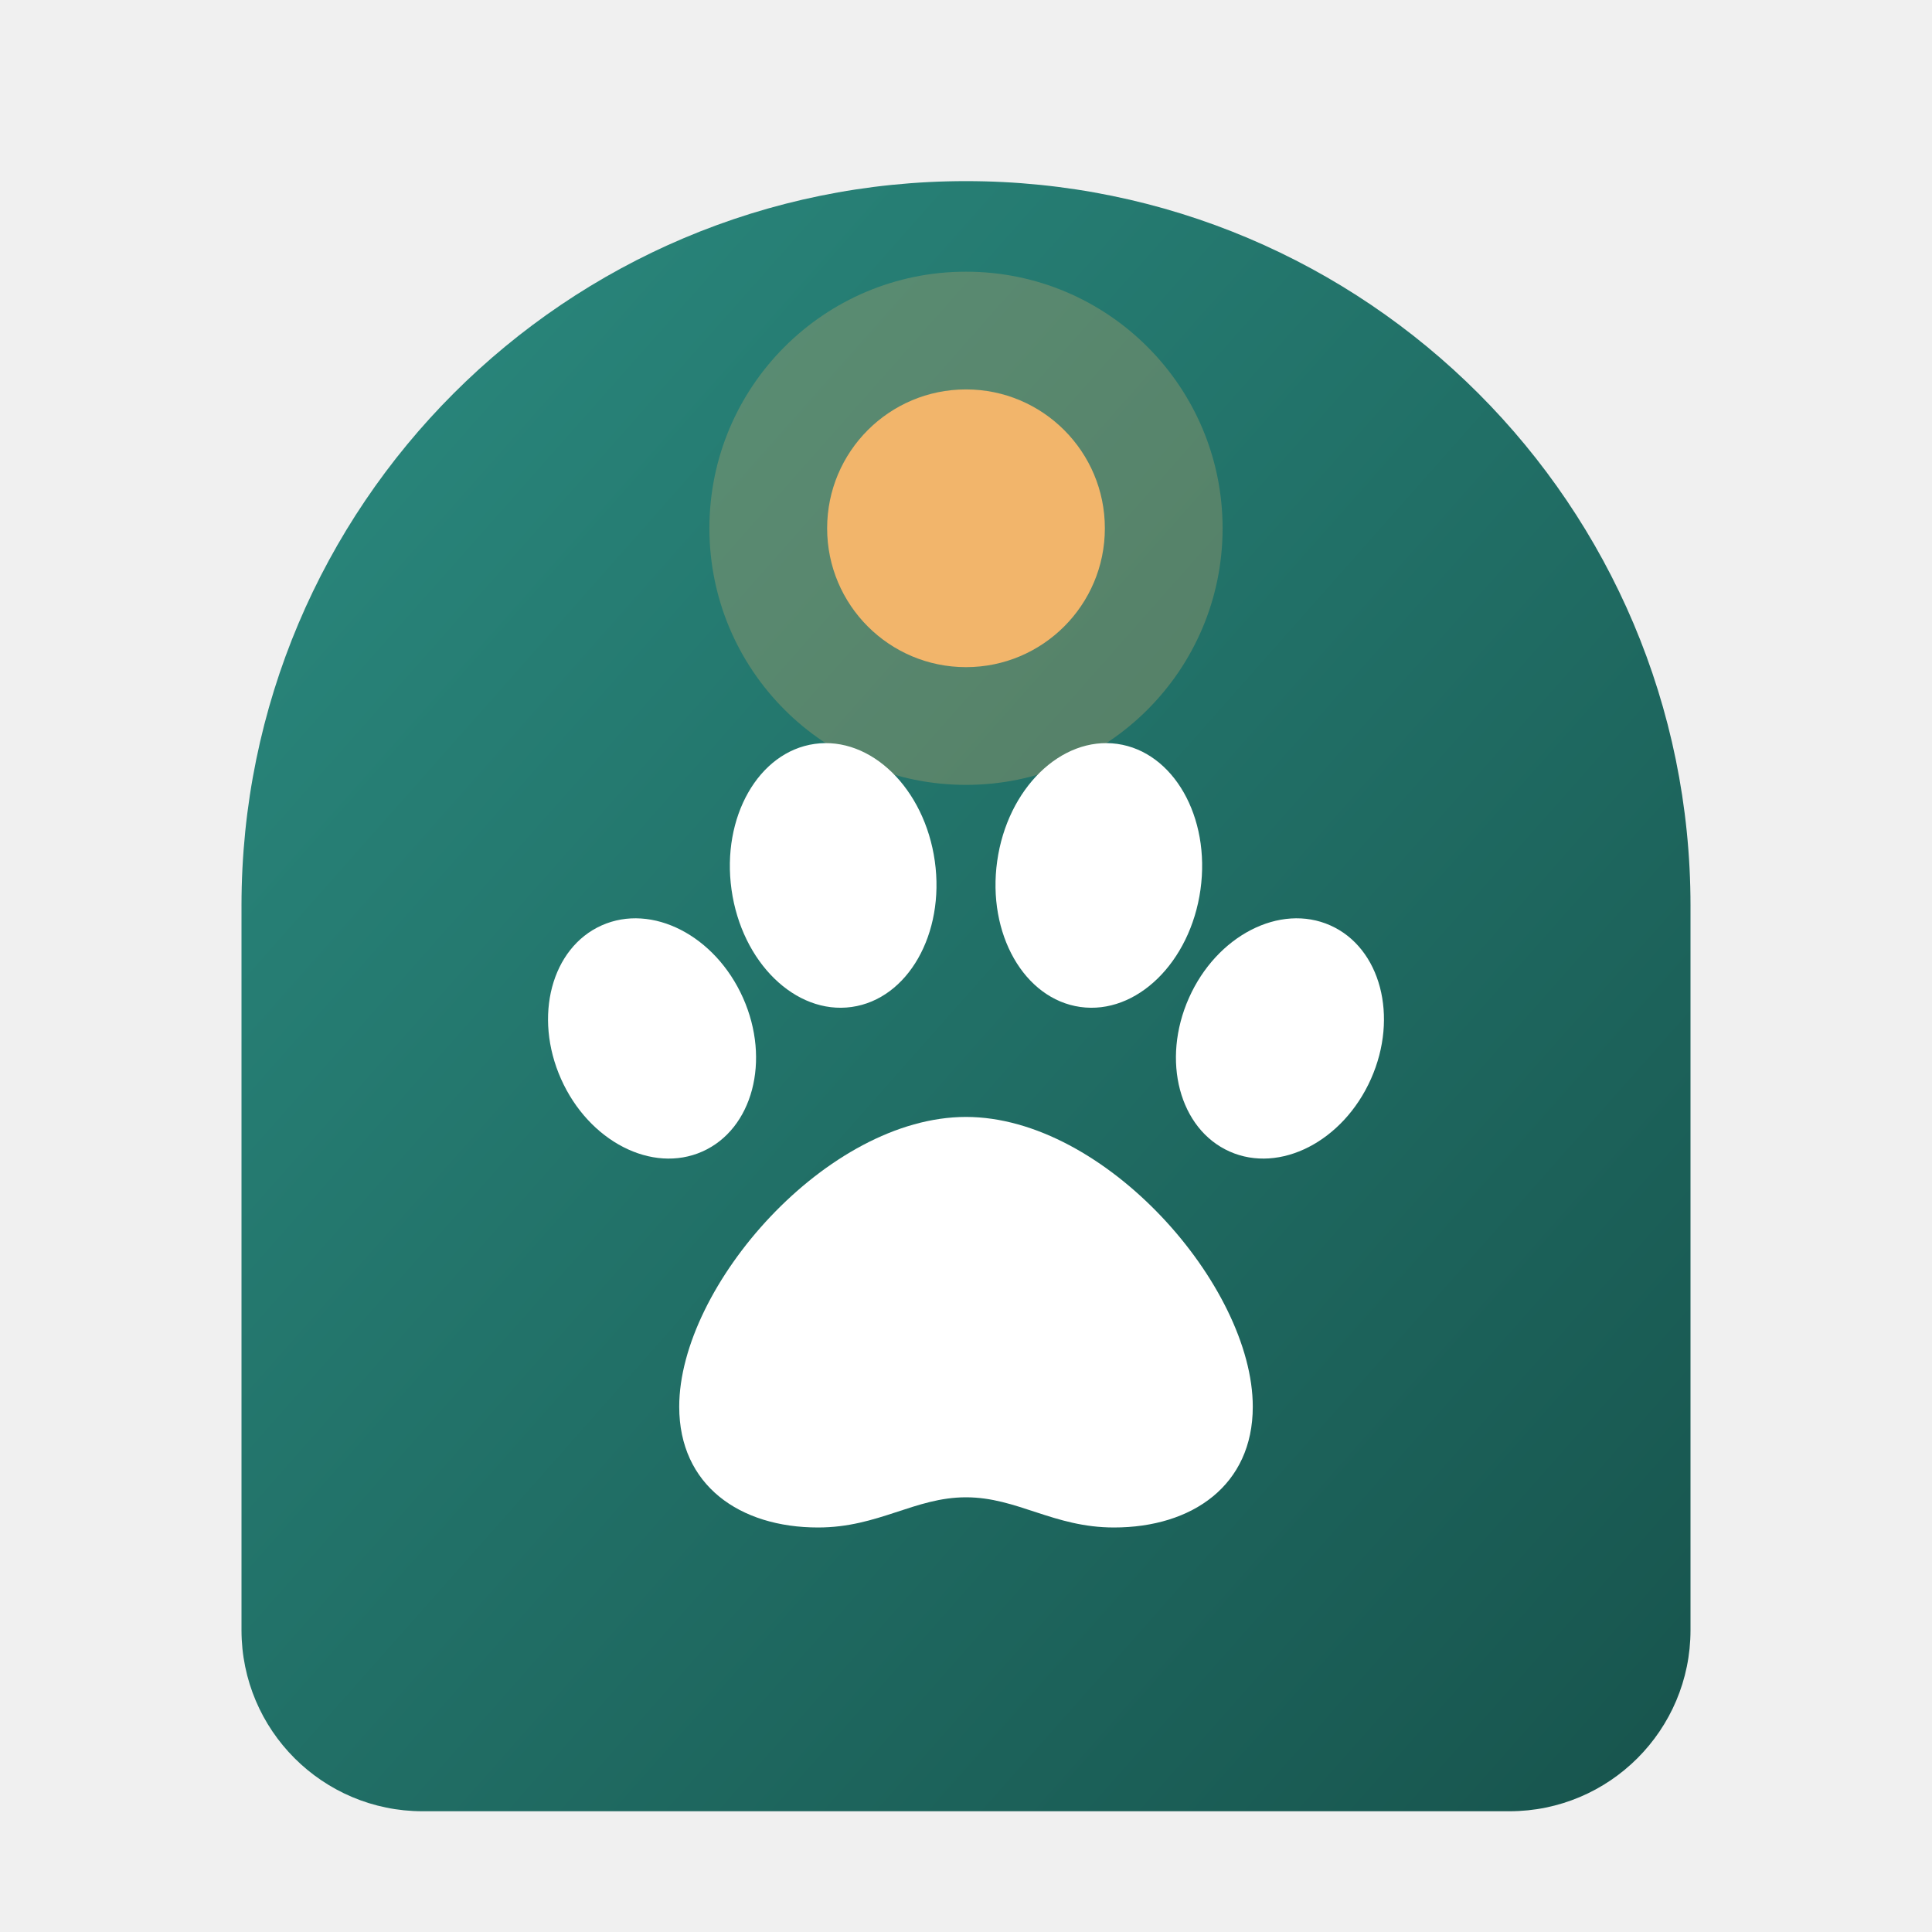
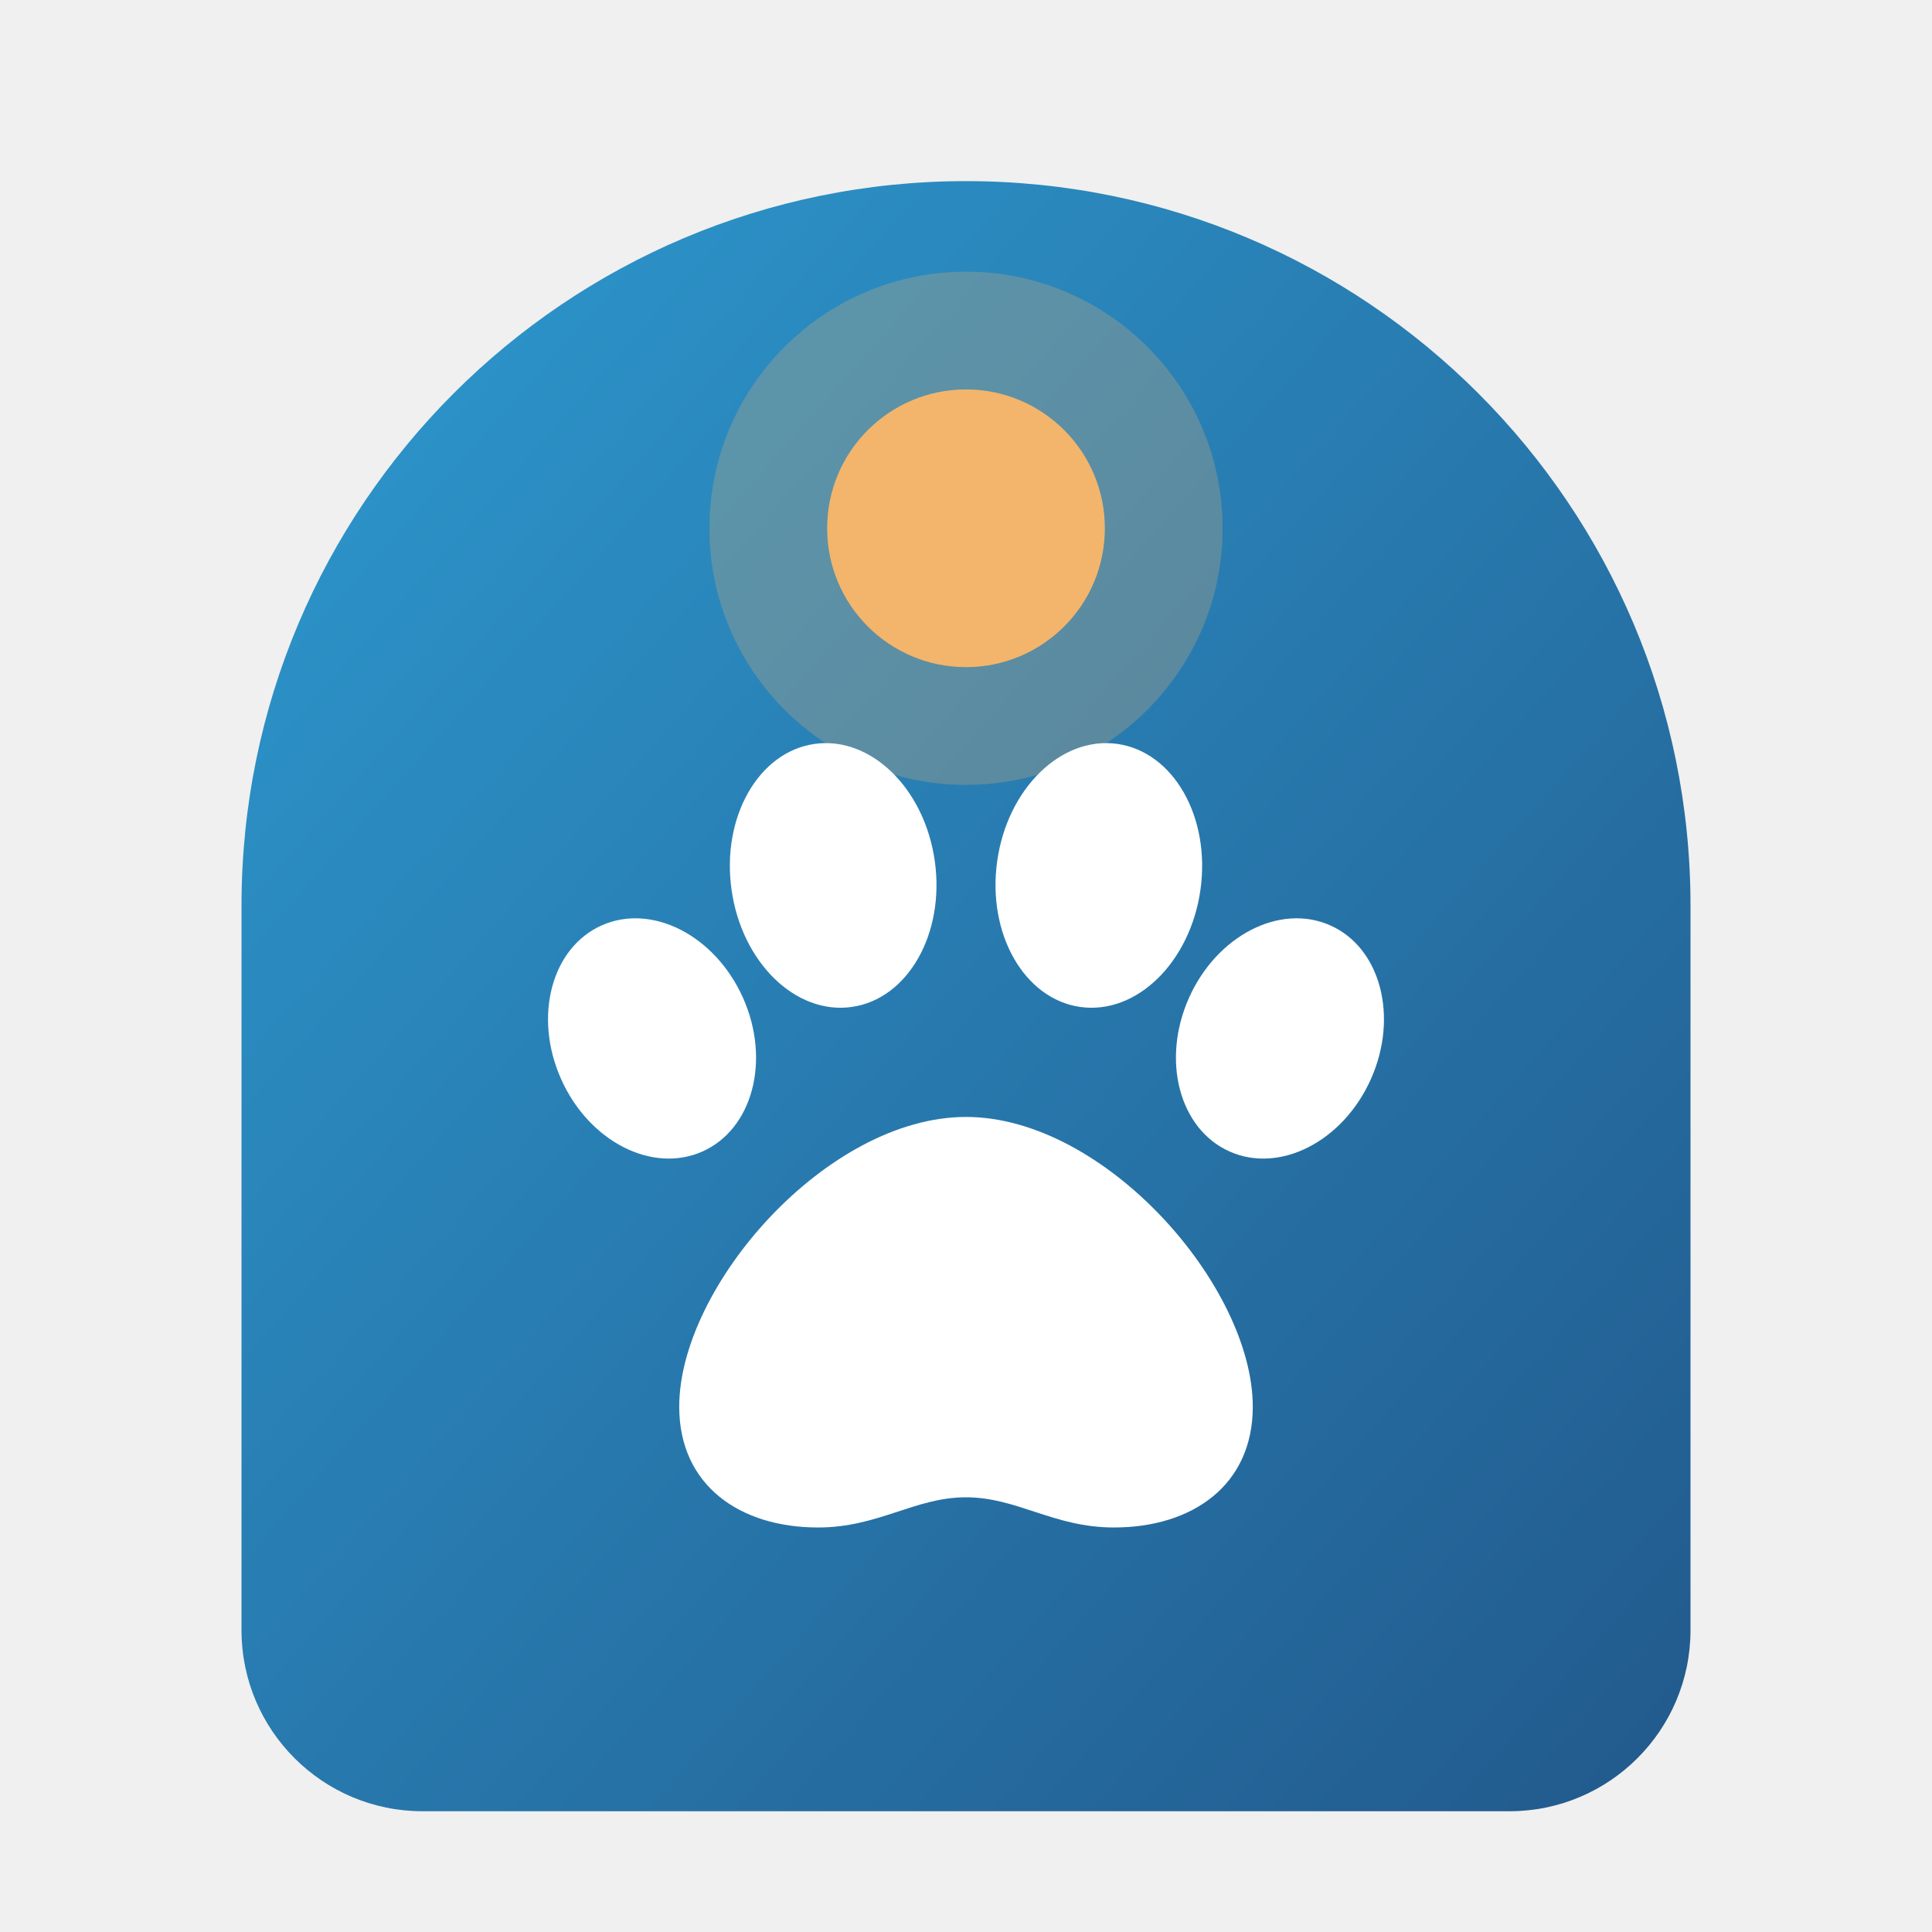
<svg xmlns="http://www.w3.org/2000/svg" width="64" height="64" viewBox="0 0 64 64">
  <defs>
    <linearGradient id="g-x" x1="0" y1="0" x2="1" y2="1">
-       <stop offset="0" stop-color="#2b8b80" />
-       <stop offset="1" stop-color="#17544d" />
+       <stop offset="0" stop-color="#2d9ad0" />
+       <stop offset="1" stop-color="#22598c" />
    </linearGradient>
  </defs>
  <path d="M8 30a24 24 0 0 1 48 0v24a6 6 0 0 1-6 6H14a6 6 0 0 1-6-6z" fill="url(#g-x)" />
  <circle cx="32" cy="17.5" r="8.5" fill="#f2b56b" opacity=".25" />
  <circle cx="32" cy="17.5" r="4.6" fill="#f2b56b" />
  <g fill="#fff">
    <ellipse cx="21.6" cy="34.4" rx="3.3" ry="4.1" transform="rotate(-24 21.6 34.4)" />
    <ellipse cx="27.6" cy="29" rx="3.4" ry="4.4" transform="rotate(-8 27.6 29)" />
    <ellipse cx="36.4" cy="29" rx="3.4" ry="4.4" transform="rotate(8 36.4 29)" />
    <ellipse cx="42.4" cy="34.4" rx="3.3" ry="4.1" transform="rotate(24 42.4 34.4)" />
    <path d="M32 37c-4.6 0-9.5 5.6-9.5 9.6 0 2.6 2 4 4.6 4 2 0 3.2-1 4.9-1s2.9 1 4.9 1c2.6 0 4.6-1.4 4.6-4 0-4-4.9-9.6-9.5-9.6z" />
  </g>
</svg>
